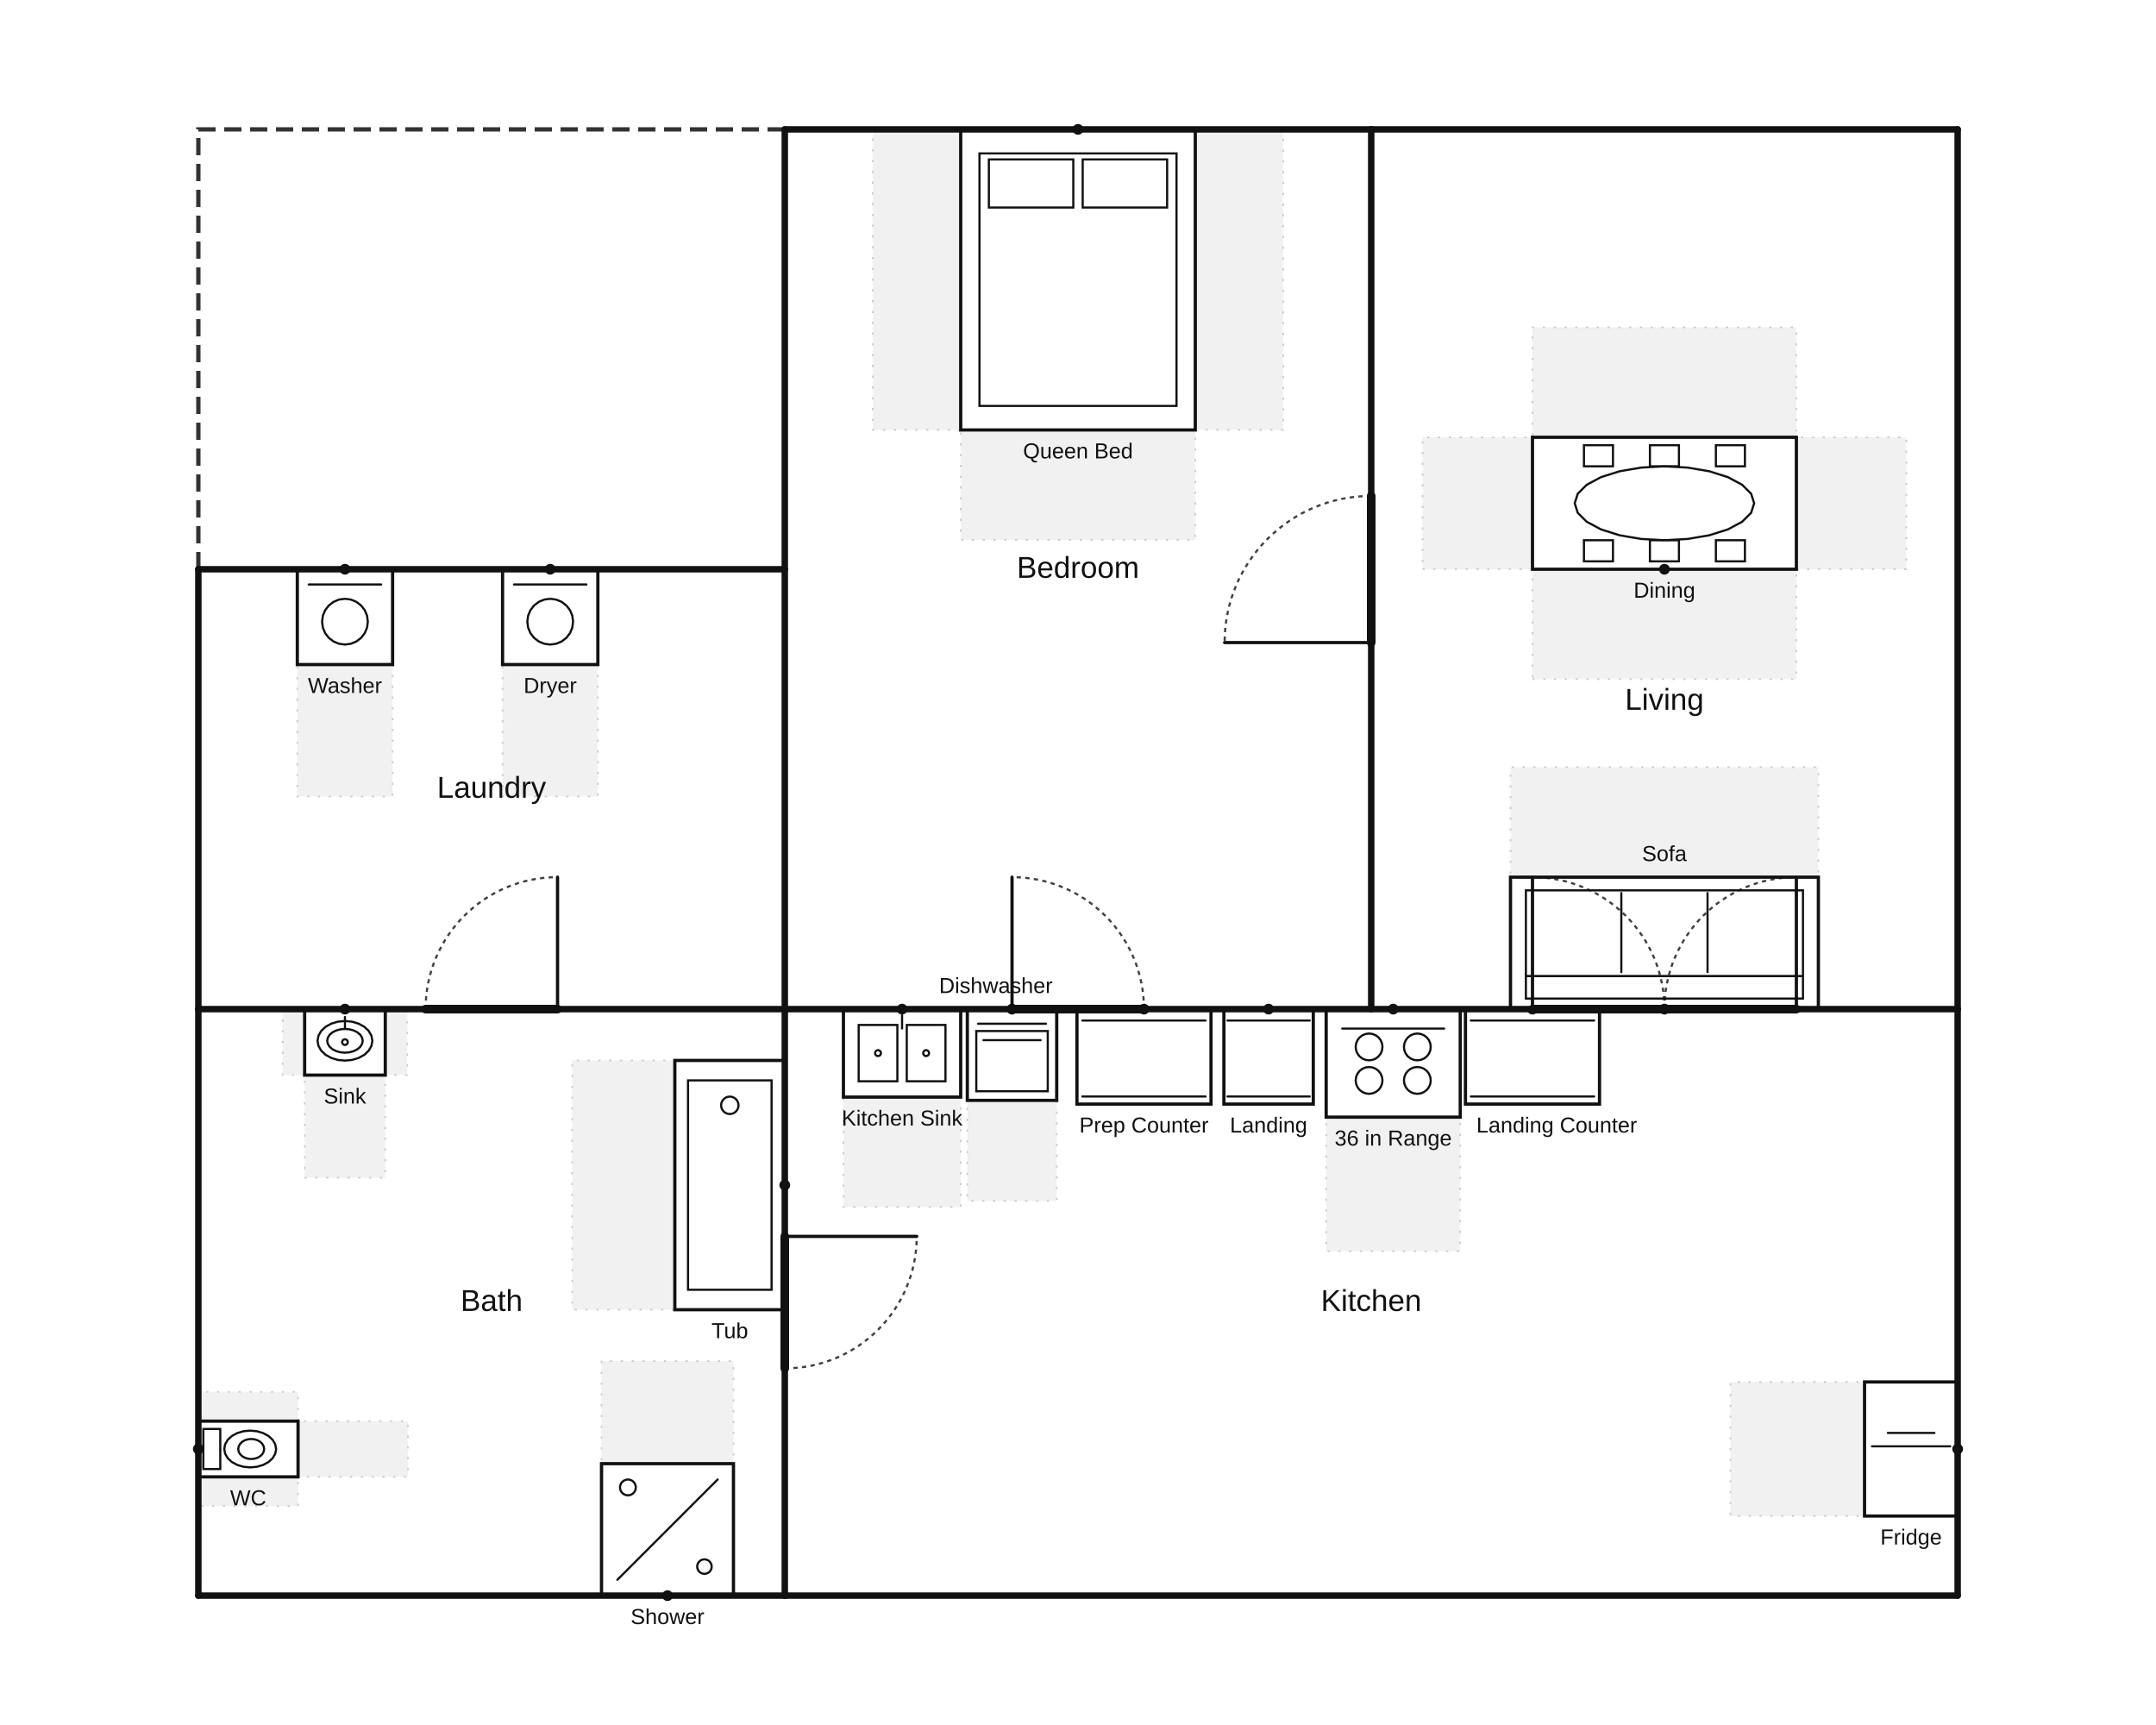
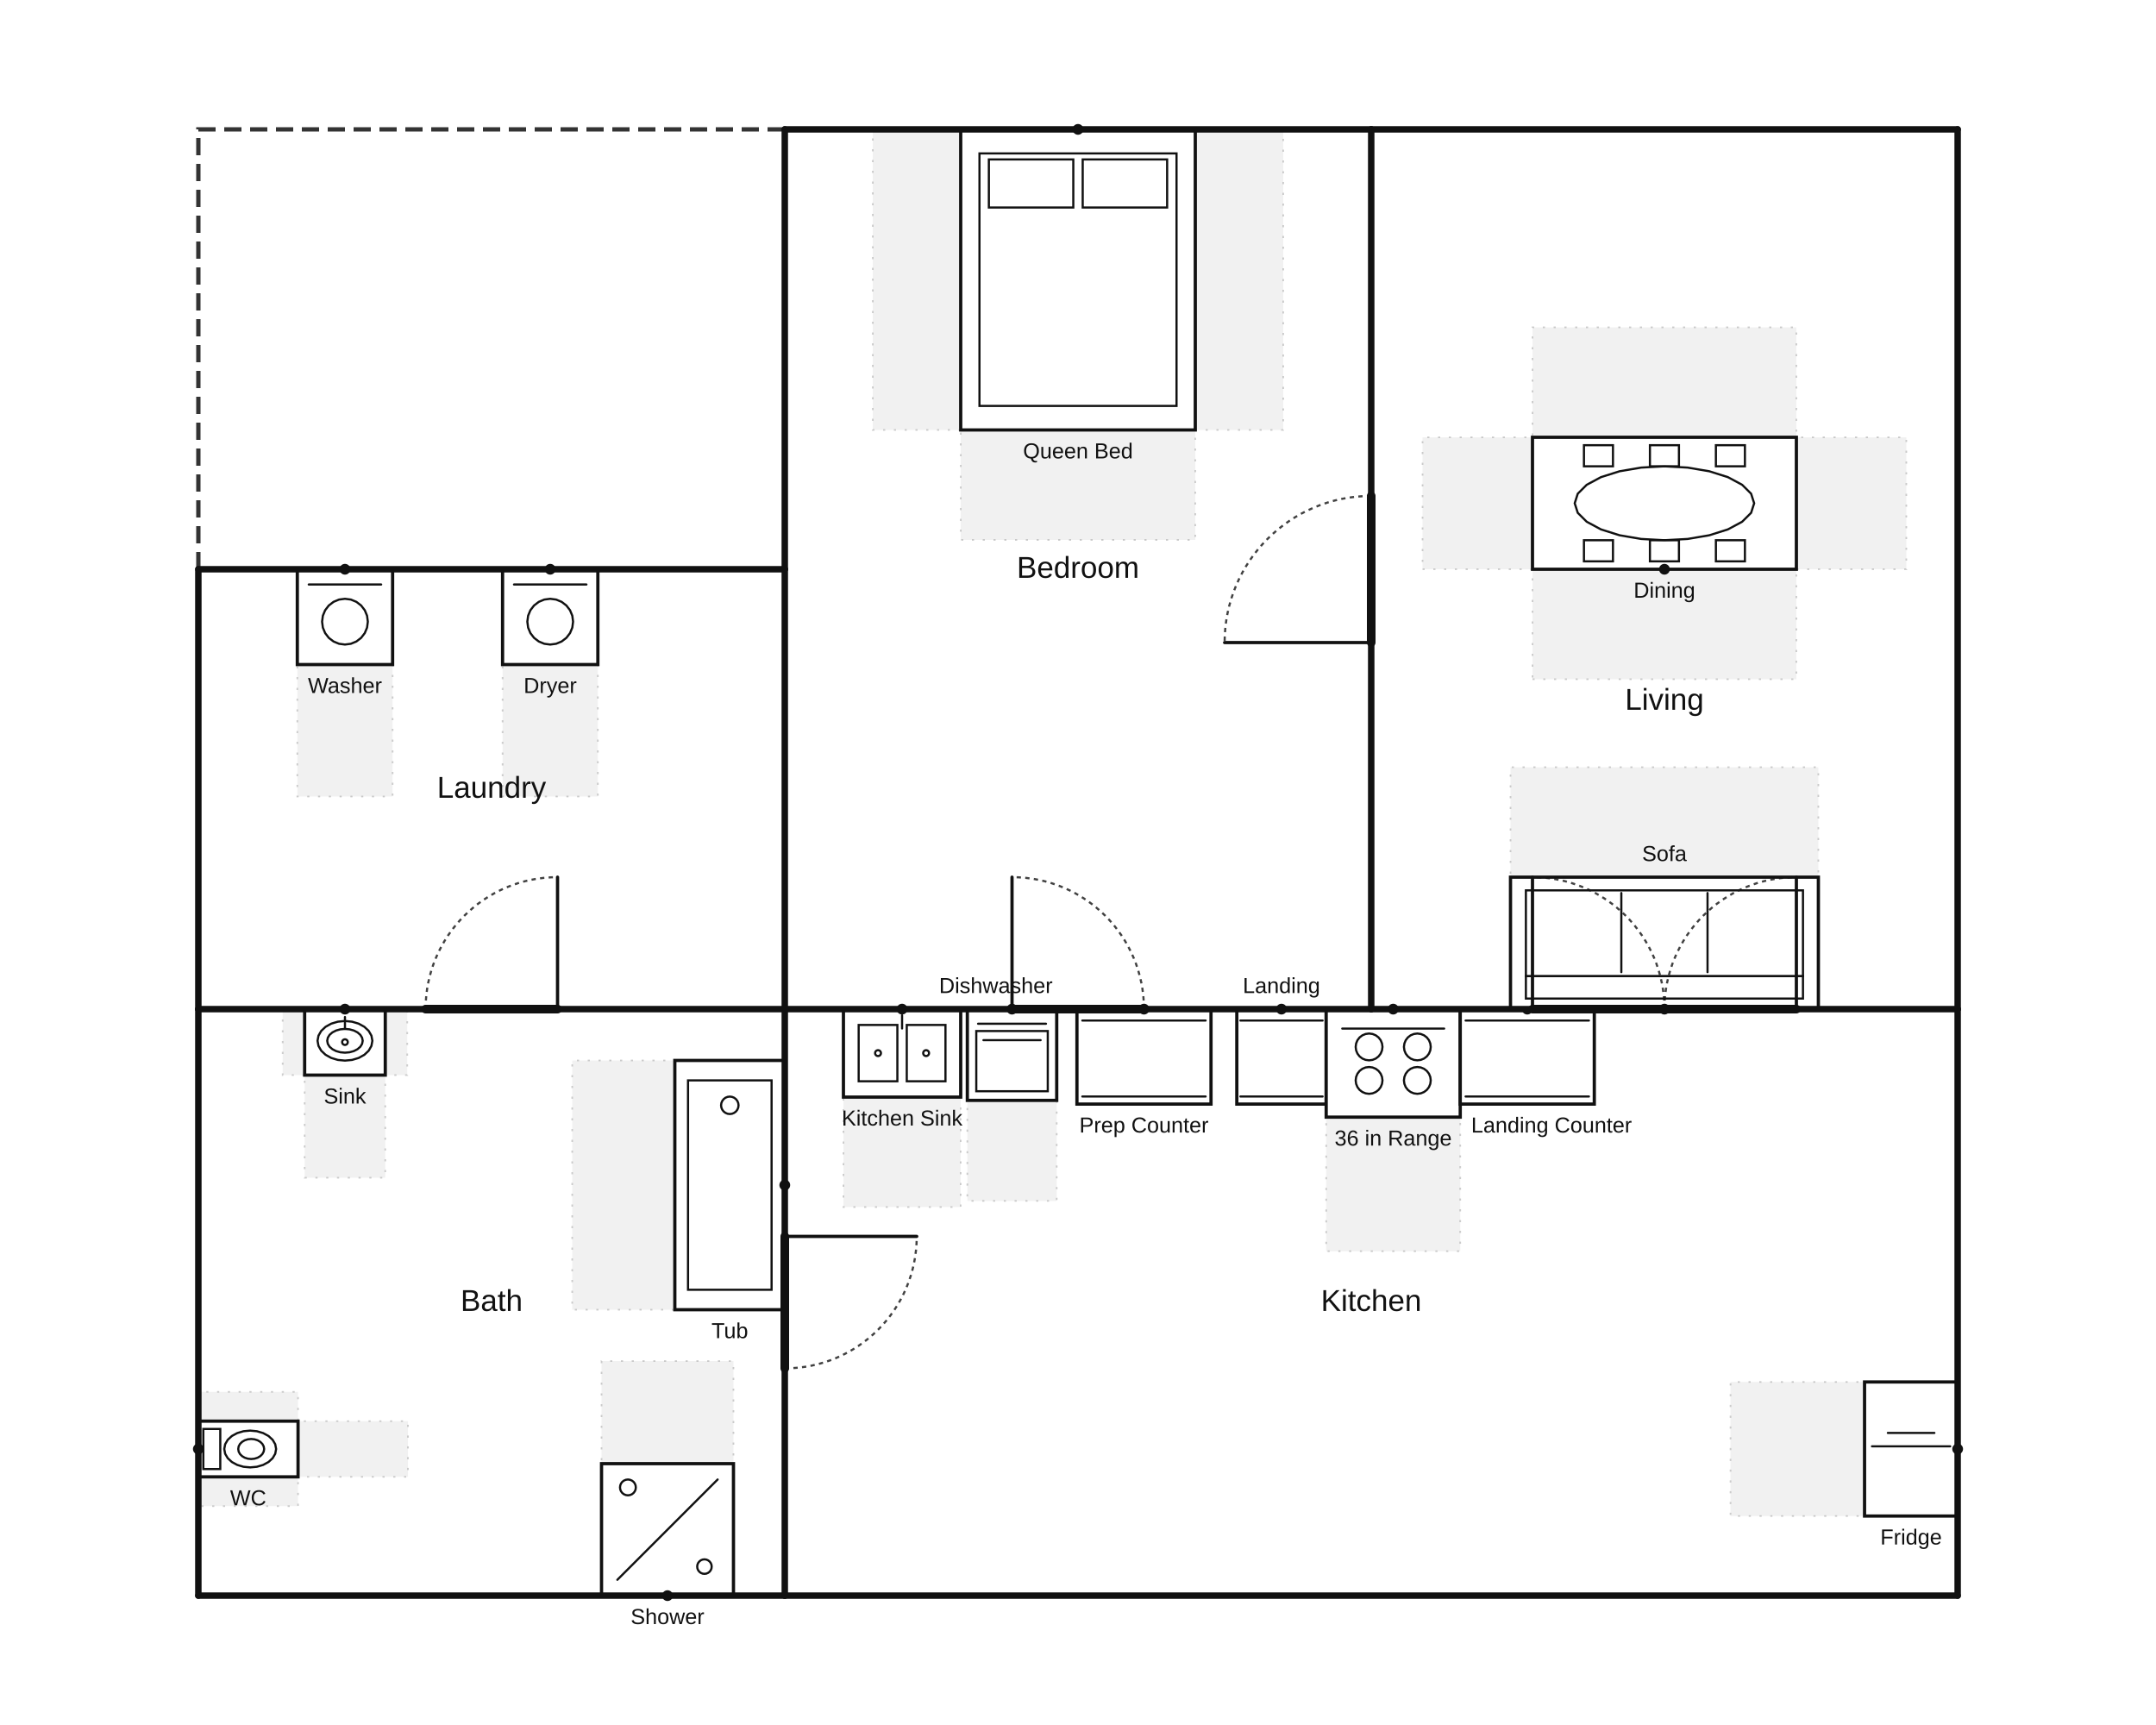
<svg xmlns="http://www.w3.org/2000/svg" width="1000" height="800" viewBox="0 0 1000 800">
  <defs>
    <style>
      .room-label { font-family: Arial, sans-serif; font-weight: 500; }
    </style>
  </defs>
  <rect width="1000" height="800" fill="#ffffff" />
  <path d="M 92.00 740.00 L 908.00 740.00 L 908.00 60.00 L 92.00 60.00 Z" fill="none" stroke="#333333" stroke-width="2" stroke-dasharray="8,4" />
  <path d="M 92.00 740.00 L 364.00 740.00 L 364.00 468.00 L 92.00 468.00 Z" fill="#ffffff" stroke="#707070" stroke-width="1" />
  <path d="M 364.00 740.00 L 908.00 740.00 L 908.00 468.00 L 364.00 468.00 Z" fill="#ffffff" stroke="#707070" stroke-width="1" />
  <path d="M 92.00 468.00 L 364.00 468.00 L 364.00 264.00 L 92.00 264.00 Z" fill="#ffffff" stroke="#707070" stroke-width="1" />
  <path d="M 364.00 468.00 L 636.00 468.00 L 636.00 60.00 L 364.00 60.00 Z" fill="#ffffff" stroke="#707070" stroke-width="1" />
  <path d="M 636.00 468.00 L 908.00 468.00 L 908.00 60.00 L 636.00 60.00 Z" fill="#ffffff" stroke="#707070" stroke-width="1" />
  <path class="object-clearance" d="M 138.24 659.08 L 138.24 684.92 L 189.24 684.92 L 189.24 659.08 Z" fill="#555555" fill-opacity="0.08" stroke="#555555" stroke-opacity="0.28" stroke-width="0.75" stroke-dasharray="1,4" />
  <path class="object-clearance" d="M 92.00 645.48 L 92.00 659.08 L 138.24 659.08 L 138.24 645.48 Z" fill="#555555" fill-opacity="0.08" stroke="#555555" stroke-opacity="0.28" stroke-width="0.75" stroke-dasharray="1,4" />
  <path class="object-clearance" d="M 92.00 684.92 L 92.00 698.52 L 138.24 698.52 L 138.24 684.92 Z" fill="#555555" fill-opacity="0.08" stroke="#555555" stroke-opacity="0.28" stroke-width="0.75" stroke-dasharray="1,4" />
  <path class="object-clearance" d="M 178.70 498.60 L 141.30 498.60 L 141.30 546.20 L 178.70 546.20 Z" fill="#555555" fill-opacity="0.08" stroke="#555555" stroke-opacity="0.28" stroke-width="0.75" stroke-dasharray="1,4" />
  <path class="object-clearance" d="M 188.90 468.00 L 178.70 468.00 L 178.70 498.60 L 188.90 498.60 Z" fill="#555555" fill-opacity="0.08" stroke="#555555" stroke-opacity="0.28" stroke-width="0.75" stroke-dasharray="1,4" />
  <path class="object-clearance" d="M 141.30 468.00 L 131.10 468.00 L 131.10 498.60 L 141.30 498.60 Z" fill="#555555" fill-opacity="0.08" stroke="#555555" stroke-opacity="0.28" stroke-width="0.75" stroke-dasharray="1,4" />
  <path class="object-clearance" d="M 279.00 678.80 L 340.20 678.80 L 340.20 631.20 L 279.00 631.20 Z" fill="#555555" fill-opacity="0.08" stroke="#555555" stroke-opacity="0.28" stroke-width="0.75" stroke-dasharray="1,4" />
  <path class="object-clearance" d="M 313.00 607.40 L 313.00 491.80 L 265.40 491.80 L 265.40 607.40 Z" fill="#555555" fill-opacity="0.08" stroke="#555555" stroke-opacity="0.28" stroke-width="0.75" stroke-dasharray="1,4" />
  <path class="object-clearance" d="M 445.60 508.80 L 391.20 508.80 L 391.20 559.80 L 445.60 559.80 Z" fill="#555555" fill-opacity="0.08" stroke="#555555" stroke-opacity="0.28" stroke-width="0.75" stroke-dasharray="1,4" />
  <path class="object-clearance" d="M 490.13 510.32 L 448.67 510.32 L 448.67 556.95 L 490.13 556.95 Z" fill="#555555" fill-opacity="0.08" stroke="#555555" stroke-opacity="0.28" stroke-width="0.75" stroke-dasharray="1,4" />
  <path class="object-clearance" d="M 677.29 518.09 L 615.11 518.09 L 615.11 580.27 L 677.29 580.27 Z" fill="#555555" fill-opacity="0.08" stroke="#555555" stroke-opacity="0.28" stroke-width="0.75" stroke-dasharray="1,4" />
  <path class="object-clearance" d="M 864.82 703.09 L 864.82 640.91 L 802.64 640.91 L 802.64 703.09 Z" fill="#555555" fill-opacity="0.08" stroke="#555555" stroke-opacity="0.28" stroke-width="0.75" stroke-dasharray="1,4" />
  <path class="object-clearance" d="M 182.10 308.20 L 137.90 308.20 L 137.90 369.40 L 182.10 369.40 Z" fill="#555555" fill-opacity="0.08" stroke="#555555" stroke-opacity="0.28" stroke-width="0.75" stroke-dasharray="1,4" />
  <path class="object-clearance" d="M 277.30 308.20 L 233.10 308.20 L 233.10 369.40 L 277.30 369.40 Z" fill="#555555" fill-opacity="0.08" stroke="#555555" stroke-opacity="0.28" stroke-width="0.75" stroke-dasharray="1,4" />
  <path class="object-clearance" d="M 554.40 199.40 L 445.60 199.40 L 445.60 250.40 L 554.40 250.40 Z" fill="#555555" fill-opacity="0.08" stroke="#555555" stroke-opacity="0.28" stroke-width="0.75" stroke-dasharray="1,4" />
  <path class="object-clearance" d="M 595.20 60.00 L 554.40 60.00 L 554.40 199.40 L 595.20 199.40 Z" fill="#555555" fill-opacity="0.08" stroke="#555555" stroke-opacity="0.28" stroke-width="0.75" stroke-dasharray="1,4" />
  <path class="object-clearance" d="M 445.60 60.00 L 404.80 60.00 L 404.80 199.40 L 445.60 199.40 Z" fill="#555555" fill-opacity="0.08" stroke="#555555" stroke-opacity="0.28" stroke-width="0.75" stroke-dasharray="1,4" />
  <path class="object-clearance" d="M 700.60 406.80 L 843.40 406.80 L 843.40 355.80 L 700.60 355.80 Z" fill="#555555" fill-opacity="0.08" stroke="#555555" stroke-opacity="0.28" stroke-width="0.75" stroke-dasharray="1,4" />
  <path class="object-clearance" d="M 710.80 202.80 L 833.20 202.80 L 833.20 151.80 L 710.80 151.80 Z" fill="#555555" fill-opacity="0.08" stroke="#555555" stroke-opacity="0.28" stroke-width="0.75" stroke-dasharray="1,4" />
  <path class="object-clearance" d="M 710.80 315.00 L 833.20 315.00 L 833.20 264.00 L 710.80 264.00 Z" fill="#555555" fill-opacity="0.08" stroke="#555555" stroke-opacity="0.28" stroke-width="0.75" stroke-dasharray="1,4" />
  <path class="object-clearance" d="M 659.80 264.00 L 710.80 264.00 L 710.80 202.80 L 659.80 202.80 Z" fill="#555555" fill-opacity="0.08" stroke="#555555" stroke-opacity="0.28" stroke-width="0.75" stroke-dasharray="1,4" />
  <path class="object-clearance" d="M 833.20 264.00 L 884.20 264.00 L 884.20 202.80 L 833.20 202.80 Z" fill="#555555" fill-opacity="0.08" stroke="#555555" stroke-opacity="0.28" stroke-width="0.75" stroke-dasharray="1,4" />
  <g class="fixture fixture-toilet" data-object="wc1" data-catalog-id="builtin.sanitary.toilet.floor_mounted">
    <path class="fixture-base fixture-toilet" d="M 92.00 659.08 L 92.00 684.92 L 138.24 684.92 L 138.24 659.08 Z" fill="#ffffff" stroke="#111111" stroke-width="1.5" />
    <path class="fixture-detail fixture-toilet-tank" d="M 94.31 662.70 L 94.31 681.30 L 102.17 681.30 L 102.17 662.70 Z" fill="#ffffff" fill-opacity="0.42" stroke="#111111" stroke-width="1" />
    <path class="fixture-detail fixture-toilet-bowl" d="M 116.04 680.53 L 119.16 680.24 L 122.06 679.38 L 124.55 678.03 L 126.46 676.26 L 127.66 674.21 L 128.07 672.00 L 127.66 669.79 L 126.46 667.74 L 124.55 665.97 L 122.06 664.62 L 119.16 663.76 L 116.04 663.47 L 112.93 663.76 L 110.03 664.62 L 107.54 665.97 L 105.63 667.74 L 104.43 669.79 L 104.02 672.00 L 104.43 674.21 L 105.63 676.26 L 107.54 678.03 L 110.03 679.38 L 112.93 680.24 Z" fill="#ffffff" fill-opacity="0.42" stroke="#111111" stroke-width="1" />
    <path class="fixture-detail fixture-toilet-water" d="M 116.51 676.65 L 118.06 676.49 L 119.51 676.03 L 120.76 675.29 L 121.71 674.33 L 122.31 673.20 L 122.52 672.00 L 122.31 670.80 L 121.71 669.67 L 120.76 668.71 L 119.51 667.97 L 118.06 667.51 L 116.51 667.35 L 114.95 667.51 L 113.50 667.97 L 112.26 668.71 L 111.30 669.67 L 110.70 670.80 L 110.50 672.00 L 110.70 673.20 L 111.30 674.33 L 112.26 675.29 L 113.50 676.03 L 114.95 676.49 Z" fill="#ffffff" fill-opacity="0.42" stroke="#111111" stroke-width="1" />
  </g>
  <circle data-object-origin="wc1" cx="92.00" cy="672.00" r="2.5" fill="#111111" />
  <g class="fixture fixture-bath-sink" data-object="lav1" data-catalog-id="builtin.sanitary.sink.wall_hung">
    <path class="fixture-base fixture-bath-sink" d="M 178.70 468.00 L 141.30 468.00 L 141.30 498.60 L 178.70 498.60 Z" fill="#ffffff" stroke="#111111" stroke-width="1.5" />
    <path class="fixture-detail fixture-sink-basin" d="M 147.28 482.69 L 147.72 485.06 L 148.99 487.28 L 151.01 489.18 L 153.64 490.64 L 156.71 491.56 L 160.00 491.87 L 163.29 491.56 L 166.36 490.64 L 168.99 489.18 L 171.01 487.28 L 172.28 485.06 L 172.72 482.69 L 172.28 480.31 L 171.01 478.10 L 168.99 476.20 L 166.36 474.74 L 163.29 473.82 L 160.00 473.51 L 156.71 473.82 L 153.64 474.74 L 151.01 476.20 L 148.99 478.10 L 147.72 480.31 Z" fill="#ffffff" fill-opacity="0.42" stroke="#111111" stroke-width="1" />
    <path class="fixture-detail fixture-sink-inner" d="M 151.77 482.69 L 152.05 484.11 L 152.87 485.44 L 154.18 486.58 L 155.89 487.46 L 157.87 488.01 L 160.00 488.20 L 162.13 488.01 L 164.11 487.46 L 165.82 486.58 L 167.13 485.44 L 167.95 484.11 L 168.23 482.69 L 167.95 481.26 L 167.13 479.93 L 165.82 478.79 L 164.11 477.92 L 162.13 477.37 L 160.00 477.18 L 157.87 477.37 L 155.89 477.92 L 154.18 478.79 L 152.87 479.93 L 152.05 481.26 Z" fill="#ffffff" fill-opacity="0.42" stroke="#111111" stroke-width="1" />
    <path class="fixture-detail fixture-drain" d="M 158.69 483.30 L 158.74 483.64 L 158.87 483.95 L 159.07 484.23 L 159.35 484.43 L 159.66 484.56 L 160.00 484.61 L 160.34 484.56 L 160.65 484.43 L 160.93 484.23 L 161.13 483.95 L 161.26 483.64 L 161.31 483.30 L 161.26 482.96 L 161.13 482.65 L 160.93 482.37 L 160.65 482.17 L 160.34 482.04 L 160.00 481.99 L 159.66 482.04 L 159.35 482.17 L 159.07 482.37 L 158.87 482.65 L 158.74 482.96 Z" fill="#ffffff" fill-opacity="0.42" stroke="#111111" stroke-width="1" />
    <line class="fixture-detail fixture-faucet" x1="160.00" y1="471.67" x2="160.00" y2="477.18" stroke="#111111" stroke-width="1" stroke-linecap="round" />
  </g>
  <circle data-object-origin="lav1" cx="160.00" cy="468.00" r="2.5" fill="#111111" />
  <g class="fixture fixture-shower" data-object="shower1" data-catalog-id="builtin.sanitary.shower.size_900x900">
    <path class="fixture-base fixture-shower" d="M 279.00 740.00 L 340.20 740.00 L 340.20 678.80 L 279.00 678.80 Z" fill="#ffffff" stroke="#111111" stroke-width="1.5" />
    <line class="fixture-detail fixture-shower-slope" x1="286.34" y1="732.66" x2="332.86" y2="686.14" stroke="#111111" stroke-width="1" stroke-linecap="round" />
    <path class="fixture-detail fixture-drain" d="M 330.10 726.54 L 329.99 725.66 L 329.65 724.85 L 329.12 724.16 L 328.42 723.62 L 327.61 723.28 L 326.74 723.17 L 325.86 723.28 L 325.05 723.62 L 324.36 724.16 L 323.82 724.85 L 323.48 725.66 L 323.37 726.54 L 323.48 727.41 L 323.82 728.22 L 324.36 728.92 L 325.05 729.45 L 325.86 729.79 L 326.74 729.90 L 327.61 729.79 L 328.42 729.45 L 329.12 728.92 L 329.65 728.22 L 329.99 727.41 Z" fill="#ffffff" fill-opacity="0.42" stroke="#111111" stroke-width="1" />
    <path class="fixture-detail fixture-shower-head" d="M 294.91 689.82 L 294.79 688.87 L 294.42 687.98 L 293.84 687.22 L 293.08 686.64 L 292.19 686.27 L 291.24 686.14 L 290.29 686.27 L 289.40 686.64 L 288.64 687.22 L 288.06 687.98 L 287.69 688.87 L 287.57 689.82 L 287.69 690.77 L 288.06 691.65 L 288.64 692.41 L 289.40 693.00 L 290.29 693.36 L 291.24 693.49 L 292.19 693.36 L 293.08 693.00 L 293.84 692.41 L 294.42 691.65 L 294.79 690.77 Z" fill="#ffffff" fill-opacity="0.42" stroke="#111111" stroke-width="1" />
  </g>
  <circle data-object-origin="shower1" cx="309.60" cy="740.00" r="2.5" fill="#111111" />
  <g class="fixture fixture-tub" data-object="tub1" data-catalog-id="builtin.sanitary.tub.size_1700">
    <path class="fixture-base fixture-tub" d="M 364.00 607.40 L 364.00 491.80 L 313.00 491.80 L 313.00 607.40 Z" fill="#ffffff" stroke="#111111" stroke-width="1.5" />
    <path class="fixture-detail fixture-tub-basin" d="M 357.88 598.15 L 357.88 501.05 L 319.12 501.05 L 319.12 598.15 Z" fill="#ffffff" fill-opacity="0.42" stroke="#111111" stroke-width="1" />
    <path class="fixture-detail fixture-drain" d="M 338.50 508.56 L 337.45 508.70 L 336.48 509.10 L 335.64 509.75 L 335.00 510.59 L 334.59 511.56 L 334.45 512.61 L 334.59 513.66 L 335.00 514.63 L 335.64 515.47 L 336.48 516.11 L 337.45 516.52 L 338.50 516.65 L 339.55 516.52 L 340.52 516.11 L 341.36 515.47 L 342.00 514.63 L 342.41 513.66 L 342.55 512.61 L 342.41 511.56 L 342.00 510.59 L 341.36 509.75 L 340.52 509.10 L 339.55 508.70 Z" fill="#ffffff" fill-opacity="0.42" stroke="#111111" stroke-width="1" />
  </g>
  <circle data-object-origin="tub1" cx="364.00" cy="549.60" r="2.5" fill="#111111" />
  <g class="fixture fixture-kitchen-sink" data-object="kitchen_sink1" data-catalog-id="builtin.kitchen.sink">
    <path class="fixture-base fixture-kitchen-sink" d="M 445.60 468.00 L 391.20 468.00 L 391.20 508.80 L 445.60 508.80 Z" fill="#ffffff" stroke="#111111" stroke-width="1.5" />
    <path class="fixture-detail fixture-sink-basin" d="M 438.53 475.34 L 420.58 475.34 L 420.58 501.46 L 438.53 501.46 Z" fill="#ffffff" fill-opacity="0.42" stroke="#111111" stroke-width="1" />
    <path class="fixture-detail fixture-sink-basin" d="M 416.22 475.34 L 398.27 475.34 L 398.27 501.46 L 416.22 501.46 Z" fill="#ffffff" fill-opacity="0.42" stroke="#111111" stroke-width="1" />
    <path class="fixture-detail fixture-drain" d="M 428.19 488.40 L 428.24 488.75 L 428.37 489.08 L 428.59 489.36 L 428.87 489.58 L 429.20 489.71 L 429.55 489.76 L 429.90 489.71 L 430.23 489.58 L 430.51 489.36 L 430.73 489.08 L 430.87 488.75 L 430.91 488.40 L 430.87 488.05 L 430.73 487.72 L 430.51 487.44 L 430.23 487.22 L 429.90 487.09 L 429.55 487.04 L 429.20 487.09 L 428.87 487.22 L 428.59 487.44 L 428.37 487.72 L 428.24 488.05 Z" fill="#ffffff" fill-opacity="0.42" stroke="#111111" stroke-width="1" />
    <path class="fixture-detail fixture-drain" d="M 405.89 488.40 L 405.93 488.75 L 406.07 489.08 L 406.29 489.36 L 406.57 489.58 L 406.90 489.71 L 407.25 489.76 L 407.60 489.71 L 407.93 489.58 L 408.21 489.36 L 408.43 489.08 L 408.56 488.75 L 408.61 488.40 L 408.56 488.05 L 408.43 487.72 L 408.21 487.44 L 407.93 487.22 L 407.60 487.09 L 407.25 487.04 L 406.90 487.09 L 406.57 487.22 L 406.29 487.44 L 406.07 487.72 L 405.93 488.05 Z" fill="#ffffff" fill-opacity="0.42" stroke="#111111" stroke-width="1" />
    <line class="fixture-detail fixture-faucet" x1="418.40" y1="470.86" x2="418.40" y2="476.98" stroke="#111111" stroke-width="1" stroke-linecap="round" />
  </g>
  <circle data-object-origin="kitchen_sink1" cx="418.40" cy="468.00" r="2.5" fill="#111111" />
  <g class="fixture fixture-dishwasher" data-object="dishwasher1" data-catalog-id="builtin.kitchen.dishwasher.standard_24in">
    <path class="fixture-base fixture-dishwasher" d="M 490.13 468.00 L 448.67 468.00 L 448.67 510.32 L 490.13 510.32 Z" fill="#ffffff" stroke="#111111" stroke-width="1.5" />
    <path class="fixture-detail fixture-dishwasher-door" d="M 485.98 478.16 L 452.82 478.16 L 452.82 506.08 L 485.98 506.08 Z" fill="#ffffff" fill-opacity="0.42" stroke="#111111" stroke-width="1" />
    <line class="fixture-detail fixture-dishwasher-controls" x1="485.15" y1="474.77" x2="453.65" y2="474.77" stroke="#111111" stroke-width="1" stroke-linecap="round" />
    <line class="fixture-detail fixture-dishwasher-handle" x1="482.66" y1="482.39" x2="456.14" y2="482.39" stroke="#111111" stroke-width="1" stroke-linecap="round" />
  </g>
  <circle data-object-origin="dishwasher1" cx="469.40" cy="468.00" r="2.5" fill="#111111" />
  <g class="fixture fixture-counter" data-object="prep_counter1" data-catalog-id="builtin.kitchen.counter.size_36in">
    <path class="fixture-base fixture-counter" d="M 561.69 468.00 L 499.51 468.00 L 499.51 512.04 L 561.69 512.04 Z" fill="#ffffff" stroke="#111111" stroke-width="1.5" />
    <line class="fixture-detail fixture-counter-backsplash" x1="559.20" y1="473.29" x2="502.00" y2="473.29" stroke="#111111" stroke-width="1" stroke-linecap="round" />
    <line class="fixture-detail fixture-counter-front-edge" x1="559.20" y1="508.52" x2="502.00" y2="508.52" stroke="#111111" stroke-width="1" stroke-linecap="round" />
  </g>
  <circle data-object-origin="prep_counter1" cx="530.60" cy="468.00" r="2.5" fill="#111111" />
  <g class="fixture fixture-counter" data-object="range_left_counter1" data-catalog-id="builtin.kitchen.counter.size_24in">
-     <path class="fixture-base fixture-counter" d="M 609.13 468.00 L 567.67 468.00 L 567.67 512.04 L 609.13 512.04 Z" fill="#ffffff" stroke="#111111" stroke-width="1.5" />
-     <line class="fixture-detail fixture-counter-backsplash" x1="607.47" y1="473.29" x2="569.33" y2="473.29" stroke="#111111" stroke-width="1" stroke-linecap="round" />
-     <line class="fixture-detail fixture-counter-front-edge" x1="607.47" y1="508.52" x2="569.33" y2="508.52" stroke="#111111" stroke-width="1" stroke-linecap="round" />
-   </g>
-   <circle data-object-origin="range_left_counter1" cx="588.40" cy="468.00" r="2.5" fill="#111111" />
+     <path class="fixture-base fixture-counter" d="M 615.11 468.00 L 573.66 468.00 L 573.66 512.04 L 615.11 512.04 Z" fill="#ffffff" stroke="#111111" stroke-width="1.5" />
+     <line class="fixture-detail fixture-counter-backsplash" x1="613.45" y1="473.29" x2="575.32" y2="473.29" stroke="#111111" stroke-width="1" stroke-linecap="round" />
+     <line class="fixture-detail fixture-counter-front-edge" x1="613.45" y1="508.52" x2="575.32" y2="508.52" stroke="#111111" stroke-width="1" stroke-linecap="round" />
+   </g>
+   <circle data-object-origin="range_left_counter1" cx="594.38" cy="468.00" r="2.5" fill="#111111" />
  <g class="fixture fixture-range" data-object="range1" data-catalog-id="builtin.kitchen.range.size_36in">
    <path class="fixture-base fixture-range" d="M 677.29 468.00 L 615.11 468.00 L 615.11 518.09 L 677.29 518.09 Z" fill="#ffffff" stroke="#111111" stroke-width="1.5" />
    <path class="fixture-detail fixture-burner" d="M 651.17 485.53 L 651.39 487.14 L 652.01 488.64 L 653.00 489.93 L 654.28 490.92 L 655.78 491.54 L 657.39 491.75 L 659.00 491.54 L 660.50 490.92 L 661.79 489.93 L 662.78 488.64 L 663.40 487.14 L 663.61 485.53 L 663.40 483.92 L 662.78 482.42 L 661.79 481.13 L 660.50 480.15 L 659.00 479.53 L 657.39 479.31 L 655.78 479.53 L 654.28 480.15 L 653.00 481.13 L 652.01 482.42 L 651.39 483.92 Z" fill="#ffffff" fill-opacity="0.42" stroke="#111111" stroke-width="1" />
    <path class="fixture-detail fixture-burner" d="M 628.79 485.53 L 629.00 487.14 L 629.62 488.64 L 630.61 489.93 L 631.90 490.92 L 633.40 491.54 L 635.01 491.75 L 636.62 491.54 L 638.12 490.92 L 639.40 489.93 L 640.39 488.64 L 641.01 487.14 L 641.23 485.53 L 641.01 483.92 L 640.39 482.42 L 639.40 481.13 L 638.12 480.15 L 636.62 479.53 L 635.01 479.31 L 633.40 479.53 L 631.90 480.15 L 630.61 481.13 L 629.62 482.42 L 629.00 483.92 Z" fill="#ffffff" fill-opacity="0.42" stroke="#111111" stroke-width="1" />
    <path class="fixture-detail fixture-burner" d="M 651.17 501.06 L 651.39 502.67 L 652.01 504.17 L 653.00 505.46 L 654.28 506.44 L 655.78 507.06 L 657.39 507.28 L 659.00 507.06 L 660.50 506.44 L 661.79 505.46 L 662.78 504.17 L 663.40 502.67 L 663.61 501.06 L 663.40 499.45 L 662.78 497.95 L 661.79 496.66 L 660.50 495.67 L 659.00 495.05 L 657.39 494.84 L 655.78 495.05 L 654.28 495.67 L 653.00 496.66 L 652.01 497.95 L 651.39 499.45 Z" fill="#ffffff" fill-opacity="0.42" stroke="#111111" stroke-width="1" />
    <path class="fixture-detail fixture-burner" d="M 628.79 501.06 L 629.00 502.67 L 629.62 504.17 L 630.61 505.46 L 631.90 506.44 L 633.40 507.06 L 635.01 507.28 L 636.62 507.06 L 638.12 506.44 L 639.40 505.46 L 640.39 504.17 L 641.01 502.67 L 641.23 501.06 L 641.01 499.45 L 640.39 497.95 L 639.40 496.66 L 638.12 495.67 L 636.62 495.05 L 635.01 494.84 L 633.40 495.05 L 631.90 495.67 L 630.61 496.66 L 629.62 497.95 L 629.00 499.45 Z" fill="#ffffff" fill-opacity="0.42" stroke="#111111" stroke-width="1" />
    <line class="fixture-detail fixture-control-line" x1="669.83" y1="477.02" x2="622.57" y2="477.02" stroke="#111111" stroke-width="1" stroke-linecap="round" />
  </g>
  <circle data-object-origin="range1" cx="646.20" cy="468.00" r="2.5" fill="#111111" />
  <g class="fixture fixture-counter" data-object="range_right_counter1" data-catalog-id="builtin.kitchen.counter.size_36in">
-     <path class="fixture-base fixture-counter" d="M 741.89 468.00 L 679.71 468.00 L 679.71 512.04 L 741.89 512.04 Z" fill="#ffffff" stroke="#111111" stroke-width="1.5" />
-     <line class="fixture-detail fixture-counter-backsplash" x1="739.40" y1="473.29" x2="682.20" y2="473.29" stroke="#111111" stroke-width="1" stroke-linecap="round" />
-     <line class="fixture-detail fixture-counter-front-edge" x1="739.40" y1="508.52" x2="682.20" y2="508.52" stroke="#111111" stroke-width="1" stroke-linecap="round" />
-   </g>
-   <circle data-object-origin="range_right_counter1" cx="710.80" cy="468.00" r="2.5" fill="#111111" />
+     <path class="fixture-base fixture-counter" d="M 739.47 468.00 L 677.29 468.00 L 677.29 512.04 L 739.47 512.04 Z" fill="#ffffff" stroke="#111111" stroke-width="1.5" />
+     <line class="fixture-detail fixture-counter-backsplash" x1="736.98" y1="473.29" x2="679.78" y2="473.29" stroke="#111111" stroke-width="1" stroke-linecap="round" />
+     <line class="fixture-detail fixture-counter-front-edge" x1="736.98" y1="508.52" x2="679.78" y2="508.52" stroke="#111111" stroke-width="1" stroke-linecap="round" />
+   </g>
+   <circle data-object-origin="range_right_counter1" cx="708.38" cy="468.00" r="2.5" fill="#111111" />
  <g class="fixture fixture-fridge" data-object="fridge1" data-catalog-id="builtin.kitchen.fridge.counter_depth_36in">
    <path class="fixture-base fixture-fridge" d="M 908.00 703.09 L 908.00 640.91 L 864.82 640.91 L 864.82 703.09 Z" fill="#ffffff" stroke="#111111" stroke-width="1.5" />
    <line class="fixture-detail fixture-door-split" x1="904.55" y1="670.76" x2="868.27" y2="670.76" stroke="#111111" stroke-width="1" stroke-linecap="round" />
    <line class="fixture-detail fixture-handle" x1="897.21" y1="664.54" x2="875.62" y2="664.54" stroke="#111111" stroke-width="1" stroke-linecap="round" />
  </g>
  <circle data-object-origin="fridge1" cx="908.00" cy="672.00" r="2.5" fill="#111111" />
  <g class="fixture fixture-washer" data-object="washer1" data-catalog-id="builtin.laundry.washer">
    <path class="fixture-base fixture-washer" d="M 182.10 264.00 L 137.90 264.00 L 137.90 308.20 L 182.10 308.20 Z" fill="#ffffff" stroke="#111111" stroke-width="1.5" />
    <path class="fixture-detail fixture-washer-drum" d="M 149.39 288.31 L 149.75 291.06 L 150.81 293.61 L 152.50 295.81 L 154.70 297.50 L 157.25 298.56 L 160.00 298.92 L 162.75 298.56 L 165.30 297.50 L 167.50 295.81 L 169.19 293.61 L 170.25 291.06 L 170.61 288.31 L 170.25 285.56 L 169.19 283.01 L 167.50 280.81 L 165.30 279.12 L 162.75 278.06 L 160.00 277.70 L 157.25 278.06 L 154.70 279.12 L 152.50 280.81 L 150.81 283.01 L 149.75 285.56 Z" fill="#ffffff" fill-opacity="0.42" stroke="#111111" stroke-width="1" />
    <line class="fixture-detail fixture-washer-controls" x1="176.80" y1="271.07" x2="143.20" y2="271.07" stroke="#111111" stroke-width="1" stroke-linecap="round" />
  </g>
  <circle data-object-origin="washer1" cx="160.00" cy="264.00" r="2.5" fill="#111111" />
  <g class="fixture fixture-dryer" data-object="dryer1" data-catalog-id="builtin.laundry.dryer">
    <path class="fixture-base fixture-dryer" d="M 277.30 264.00 L 233.10 264.00 L 233.10 308.20 L 277.30 308.20 Z" fill="#ffffff" stroke="#111111" stroke-width="1.5" />
    <path class="fixture-detail fixture-dryer-drum" d="M 244.59 288.31 L 244.95 291.06 L 246.01 293.61 L 247.70 295.81 L 249.90 297.50 L 252.45 298.56 L 255.20 298.92 L 257.95 298.56 L 260.50 297.50 L 262.70 295.81 L 264.39 293.61 L 265.45 291.06 L 265.81 288.31 L 265.45 285.56 L 264.39 283.01 L 262.70 280.81 L 260.50 279.12 L 257.95 278.06 L 255.20 277.70 L 252.45 278.06 L 249.90 279.12 L 247.70 280.81 L 246.01 283.01 L 244.95 285.56 Z" fill="#ffffff" fill-opacity="0.42" stroke="#111111" stroke-width="1" />
    <line class="fixture-detail fixture-dryer-controls" x1="272.00" y1="271.07" x2="238.40" y2="271.07" stroke="#111111" stroke-width="1" stroke-linecap="round" />
  </g>
  <circle data-object-origin="dryer1" cx="255.20" cy="264.00" r="2.5" fill="#111111" />
  <g class="fixture fixture-bed" data-object="bed1" data-catalog-id="builtin.furniture.bed.queen">
    <path class="fixture-base fixture-bed" d="M 554.40 60.00 L 445.60 60.00 L 445.60 199.40 L 554.40 199.40 Z" fill="#ffffff" stroke="#111111" stroke-width="1.5" />
    <path class="fixture-detail fixture-mattress" d="M 545.70 71.15 L 454.30 71.15 L 454.30 188.25 L 545.70 188.25 Z" fill="#ffffff" fill-opacity="0.42" stroke="#111111" stroke-width="1" />
    <path class="fixture-detail fixture-pillow" d="M 541.34 73.94 L 502.18 73.94 L 502.18 96.24 L 541.34 96.24 Z" fill="#ffffff" fill-opacity="0.42" stroke="#111111" stroke-width="1" />
    <path class="fixture-detail fixture-pillow" d="M 497.82 73.94 L 458.66 73.94 L 458.66 96.24 L 497.82 96.24 Z" fill="#ffffff" fill-opacity="0.42" stroke="#111111" stroke-width="1" />
  </g>
  <circle data-object-origin="bed1" cx="500.00" cy="60.00" r="2.5" fill="#111111" />
  <g class="fixture fixture-sofa" data-object="sofa1" data-catalog-id="builtin.furniture.sofa.three_seat">
    <path class="fixture-base fixture-sofa" d="M 700.60 468.00 L 843.40 468.00 L 843.40 406.80 L 700.60 406.80 Z" fill="#ffffff" stroke="#111111" stroke-width="1.5" />
    <path class="fixture-detail fixture-sofa-back" d="M 707.74 463.10 L 836.26 463.10 L 836.26 452.70 L 707.74 452.70 Z" fill="#ffffff" fill-opacity="0.42" stroke="#111111" stroke-width="1" />
    <path class="fixture-detail fixture-sofa-seat" d="M 707.74 452.70 L 836.26 452.70 L 836.26 412.92 L 707.74 412.92 Z" fill="#ffffff" fill-opacity="0.42" stroke="#111111" stroke-width="1" />
    <line class="fixture-detail fixture-sofa-cushion" x1="752.01" y1="450.86" x2="752.01" y2="414.14" stroke="#111111" stroke-width="1" stroke-linecap="round" />
    <line class="fixture-detail fixture-sofa-cushion" x1="791.99" y1="450.86" x2="791.99" y2="414.14" stroke="#111111" stroke-width="1" stroke-linecap="round" />
  </g>
  <circle data-object-origin="sofa1" cx="772.00" cy="468.00" r="2.5" fill="#111111" />
  <g class="fixture fixture-dining-table" data-object="dining1" data-catalog-id="builtin.furniture.table.dining_6">
    <path class="fixture-base fixture-dining-table" d="M 710.80 264.00 L 833.20 264.00 L 833.20 202.80 L 710.80 202.80 Z" fill="#ffffff" stroke="#111111" stroke-width="1.5" />
    <path class="fixture-detail fixture-table-top" d="M 813.62 233.40 L 812.20 228.96 L 808.04 224.83 L 801.43 221.28 L 792.81 218.56 L 782.77 216.85 L 772.00 216.26 L 761.23 216.85 L 751.19 218.56 L 742.57 221.28 L 735.96 224.83 L 731.80 228.96 L 730.38 233.40 L 731.80 237.84 L 735.96 241.97 L 742.57 245.52 L 751.19 248.24 L 761.23 249.95 L 772.00 250.54 L 782.77 249.95 L 792.81 248.24 L 801.43 245.52 L 808.04 241.97 L 812.20 237.84 Z" fill="#ffffff" fill-opacity="0.42" stroke="#111111" stroke-width="1" />
    <path class="fixture-detail fixture-chair" d="M 734.67 260.33 L 748.13 260.33 L 748.13 250.54 L 734.67 250.54 Z" fill="#ffffff" fill-opacity="0.42" stroke="#111111" stroke-width="1" />
    <path class="fixture-detail fixture-chair" d="M 734.67 216.26 L 748.13 216.26 L 748.13 206.47 L 734.67 206.47 Z" fill="#ffffff" fill-opacity="0.42" stroke="#111111" stroke-width="1" />
    <path class="fixture-detail fixture-chair" d="M 765.27 260.33 L 778.73 260.33 L 778.73 250.54 L 765.27 250.54 Z" fill="#ffffff" fill-opacity="0.42" stroke="#111111" stroke-width="1" />
    <path class="fixture-detail fixture-chair" d="M 765.27 216.26 L 778.73 216.26 L 778.73 206.47 L 765.27 206.47 Z" fill="#ffffff" fill-opacity="0.42" stroke="#111111" stroke-width="1" />
    <path class="fixture-detail fixture-chair" d="M 795.87 260.33 L 809.33 260.33 L 809.33 250.54 L 795.87 250.54 Z" fill="#ffffff" fill-opacity="0.42" stroke="#111111" stroke-width="1" />
    <path class="fixture-detail fixture-chair" d="M 795.87 216.26 L 809.33 216.26 L 809.33 206.47 L 795.87 206.47 Z" fill="#ffffff" fill-opacity="0.42" stroke="#111111" stroke-width="1" />
  </g>
  <circle data-object-origin="dining1" cx="772.00" cy="264.00" r="2.5" fill="#111111" />
  <line x1="364.00" y1="740.00" x2="364.00" y2="468.00" stroke="#111111" stroke-width="3" stroke-linecap="round" />
  <line x1="92.00" y1="468.00" x2="364.00" y2="468.00" stroke="#111111" stroke-width="3" stroke-linecap="round" />
  <line x1="364.00" y1="468.00" x2="636.00" y2="468.00" stroke="#111111" stroke-width="3" stroke-linecap="round" />
  <line x1="636.00" y1="468.00" x2="908.00" y2="468.00" stroke="#111111" stroke-width="3" stroke-linecap="round" />
  <line x1="364.00" y1="468.00" x2="364.00" y2="264.00" stroke="#111111" stroke-width="3" stroke-linecap="round" />
  <line x1="636.00" y1="468.00" x2="636.00" y2="60.00" stroke="#111111" stroke-width="3" stroke-linecap="round" />
  <line x1="92.00" y1="740.00" x2="364.00" y2="740.00" stroke="#111111" stroke-width="3" stroke-linecap="round" />
  <line x1="92.00" y1="740.00" x2="92.00" y2="468.00" stroke="#111111" stroke-width="3" stroke-linecap="round" />
  <line x1="364.00" y1="740.00" x2="908.00" y2="740.00" stroke="#111111" stroke-width="3" stroke-linecap="round" />
  <line x1="908.00" y1="740.00" x2="908.00" y2="468.00" stroke="#111111" stroke-width="3" stroke-linecap="round" />
  <line x1="92.00" y1="264.00" x2="364.00" y2="264.00" stroke="#111111" stroke-width="3" stroke-linecap="round" />
  <line x1="92.00" y1="468.00" x2="92.00" y2="264.00" stroke="#111111" stroke-width="3" stroke-linecap="round" />
  <line x1="364.00" y1="60.00" x2="636.00" y2="60.00" stroke="#111111" stroke-width="3" stroke-linecap="round" />
  <line x1="364.00" y1="264.00" x2="364.00" y2="60.00" stroke="#111111" stroke-width="3" stroke-linecap="round" />
  <line x1="908.00" y1="468.00" x2="908.00" y2="60.00" stroke="#111111" stroke-width="3" stroke-linecap="round" />
  <line x1="636.00" y1="60.00" x2="908.00" y2="60.00" stroke="#111111" stroke-width="3" stroke-linecap="round" />
  <line x1="364.00" y1="634.60" x2="364.00" y2="573.40" stroke="#111111" stroke-width="4" stroke-linecap="round" />
  <line class="door-leaf" x1="364.00" y1="573.40" x2="425.20" y2="573.40" stroke="#111111" stroke-width="1.5" stroke-linecap="round" />
  <path class="door-swing" d="M 364.00 634.60 A 61.20 61.20 0 0 0 425.20 573.40" fill="none" stroke="#111111" stroke-width="1" stroke-dasharray="2,2" opacity="0.8" />
  <line x1="197.40" y1="468.00" x2="258.60" y2="468.00" stroke="#111111" stroke-width="4" stroke-linecap="round" />
  <line class="door-leaf" x1="258.60" y1="468.00" x2="258.60" y2="406.80" stroke="#111111" stroke-width="1.5" stroke-linecap="round" />
  <path class="door-swing" d="M 197.40 468.00 A 61.20 61.20 0 0 1 258.60 406.80" fill="none" stroke="#111111" stroke-width="1" stroke-dasharray="2,2" opacity="0.8" />
  <line x1="469.40" y1="468.00" x2="530.60" y2="468.00" stroke="#111111" stroke-width="4" stroke-linecap="round" />
  <line class="door-leaf" x1="469.40" y1="468.00" x2="469.40" y2="406.80" stroke="#111111" stroke-width="1.5" stroke-linecap="round" />
  <path class="door-swing" d="M 530.60 468.00 A 61.20 61.20 0 0 0 469.40 406.80" fill="none" stroke="#111111" stroke-width="1" stroke-dasharray="2,2" opacity="0.8" />
  <line x1="710.80" y1="468.00" x2="833.20" y2="468.00" stroke="#111111" stroke-width="4" stroke-linecap="round" />
  <line class="door-leaf" x1="710.80" y1="468.00" x2="710.80" y2="406.80" stroke="#111111" stroke-width="1.5" stroke-linecap="round" />
  <path class="door-swing" d="M 772.00 468.00 A 61.20 61.20 0 0 0 710.80 406.80" fill="none" stroke="#111111" stroke-width="1" stroke-dasharray="2,2" opacity="0.8" />
  <line class="door-leaf" x1="833.20" y1="468.00" x2="833.20" y2="406.80" stroke="#111111" stroke-width="1.5" stroke-linecap="round" />
  <path class="door-swing" d="M 772.00 468.00 A 61.20 61.20 0 0 1 833.20 406.80" fill="none" stroke="#111111" stroke-width="1" stroke-dasharray="2,2" opacity="0.8" />
  <line x1="636.00" y1="298.00" x2="636.00" y2="230.00" stroke="#111111" stroke-width="4" stroke-linecap="round" />
  <line class="door-leaf" x1="636.00" y1="298.00" x2="568.00" y2="298.00" stroke="#111111" stroke-width="1.5" stroke-linecap="round" />
  <path class="door-swing" d="M 636.00 230.00 A 68.00 68.00 0 0 0 568.00 298.00" fill="none" stroke="#111111" stroke-width="1" stroke-dasharray="2,2" opacity="0.8" />
  <text class="room-label" data-room-label="bath" x="228.00" y="604.00" font-size="14" fill="#111111" text-anchor="middle" dominant-baseline="middle" font-family="Arial, sans-serif">Bath</text>
  <text class="room-label" data-room-label="kitchen" x="636.00" y="604.00" font-size="14" fill="#111111" text-anchor="middle" dominant-baseline="middle" font-family="Arial, sans-serif">Kitchen</text>
  <text class="room-label" data-room-label="laundry" x="228.00" y="366.00" font-size="14" fill="#111111" text-anchor="middle" dominant-baseline="middle" font-family="Arial, sans-serif">Laundry</text>
  <text class="room-label" data-room-label="bedroom" x="500.00" y="264.00" font-size="14" fill="#111111" text-anchor="middle" dominant-baseline="middle" font-family="Arial, sans-serif">Bedroom</text>
  <text class="room-label" data-room-label="living" x="772.00" y="325.20" font-size="14" fill="#111111" text-anchor="middle" dominant-baseline="middle" font-family="Arial, sans-serif">Living</text>
  <text class="fixture-label" data-object-label="wc1" x="115.12" y="695.25" font-size="10.08" fill="#111111" text-anchor="middle" dominant-baseline="middle" font-family="Arial, sans-serif">WC</text>
  <text class="fixture-label" data-object-label="lav1" x="160.00" y="508.93" font-size="10.08" fill="#111111" text-anchor="middle" dominant-baseline="middle" font-family="Arial, sans-serif">Sink</text>
  <text class="fixture-label" data-object-label="shower1" x="309.60" y="750.33" font-size="10.08" fill="#111111" text-anchor="middle" dominant-baseline="middle" font-family="Arial, sans-serif">Shower</text>
  <text class="fixture-label" data-object-label="tub1" x="338.50" y="617.73" font-size="10.08" fill="#111111" text-anchor="middle" dominant-baseline="middle" font-family="Arial, sans-serif">Tub</text>
  <text class="fixture-label" data-object-label="kitchen_sink1" x="418.40" y="519.13" font-size="10.08" fill="#111111" text-anchor="middle" dominant-baseline="middle" font-family="Arial, sans-serif">Kitchen Sink</text>
  <text class="fixture-label" data-object-label="dishwasher1" x="461.90" y="457.67" font-size="10.08" fill="#111111" text-anchor="middle" dominant-baseline="middle" font-family="Arial, sans-serif">Dishwasher</text>
  <text class="fixture-label" data-object-label="prep_counter1" x="530.60" y="522.38" font-size="10.08" fill="#111111" text-anchor="middle" dominant-baseline="middle" font-family="Arial, sans-serif">Prep Counter</text>
-   <text class="fixture-label" data-object-label="range_left_counter1" x="588.40" y="522.38" font-size="10.08" fill="#111111" text-anchor="middle" dominant-baseline="middle" font-family="Arial, sans-serif">Landing</text>
+   <text class="fixture-label" data-object-label="range_left_counter1" x="594.38" y="457.67" font-size="10.08" fill="#111111" text-anchor="middle" dominant-baseline="middle" font-family="Arial, sans-serif">Landing</text>
  <text class="fixture-label" data-object-label="range1" x="646.20" y="528.42" font-size="10.08" fill="#111111" text-anchor="middle" dominant-baseline="middle" font-family="Arial, sans-serif">36 in Range</text>
-   <text class="fixture-label" data-object-label="range_right_counter1" x="722.05" y="522.38" font-size="10.08" fill="#111111" text-anchor="middle" dominant-baseline="middle" font-family="Arial, sans-serif">Landing Counter</text>
+   <text class="fixture-label" data-object-label="range_right_counter1" x="719.63" y="522.38" font-size="10.08" fill="#111111" text-anchor="middle" dominant-baseline="middle" font-family="Arial, sans-serif">Landing Counter</text>
  <text class="fixture-label" data-object-label="fridge1" x="886.41" y="713.42" font-size="10.08" fill="#111111" text-anchor="middle" dominant-baseline="middle" font-family="Arial, sans-serif">Fridge</text>
  <text class="fixture-label" data-object-label="washer1" x="160.00" y="318.53" font-size="10.08" fill="#111111" text-anchor="middle" dominant-baseline="middle" font-family="Arial, sans-serif">Washer</text>
  <text class="fixture-label" data-object-label="dryer1" x="255.20" y="318.53" font-size="10.08" fill="#111111" text-anchor="middle" dominant-baseline="middle" font-family="Arial, sans-serif">Dryer</text>
  <text class="fixture-label" data-object-label="bed1" x="500.00" y="209.73" font-size="10.08" fill="#111111" text-anchor="middle" dominant-baseline="middle" font-family="Arial, sans-serif">Queen Bed</text>
  <text class="fixture-label" data-object-label="sofa1" x="772.00" y="396.47" font-size="10.08" fill="#111111" text-anchor="middle" dominant-baseline="middle" font-family="Arial, sans-serif">Sofa</text>
  <text class="fixture-label" data-object-label="dining1" x="772.00" y="274.33" font-size="10.08" fill="#111111" text-anchor="middle" dominant-baseline="middle" font-family="Arial, sans-serif">Dining</text>
</svg>
